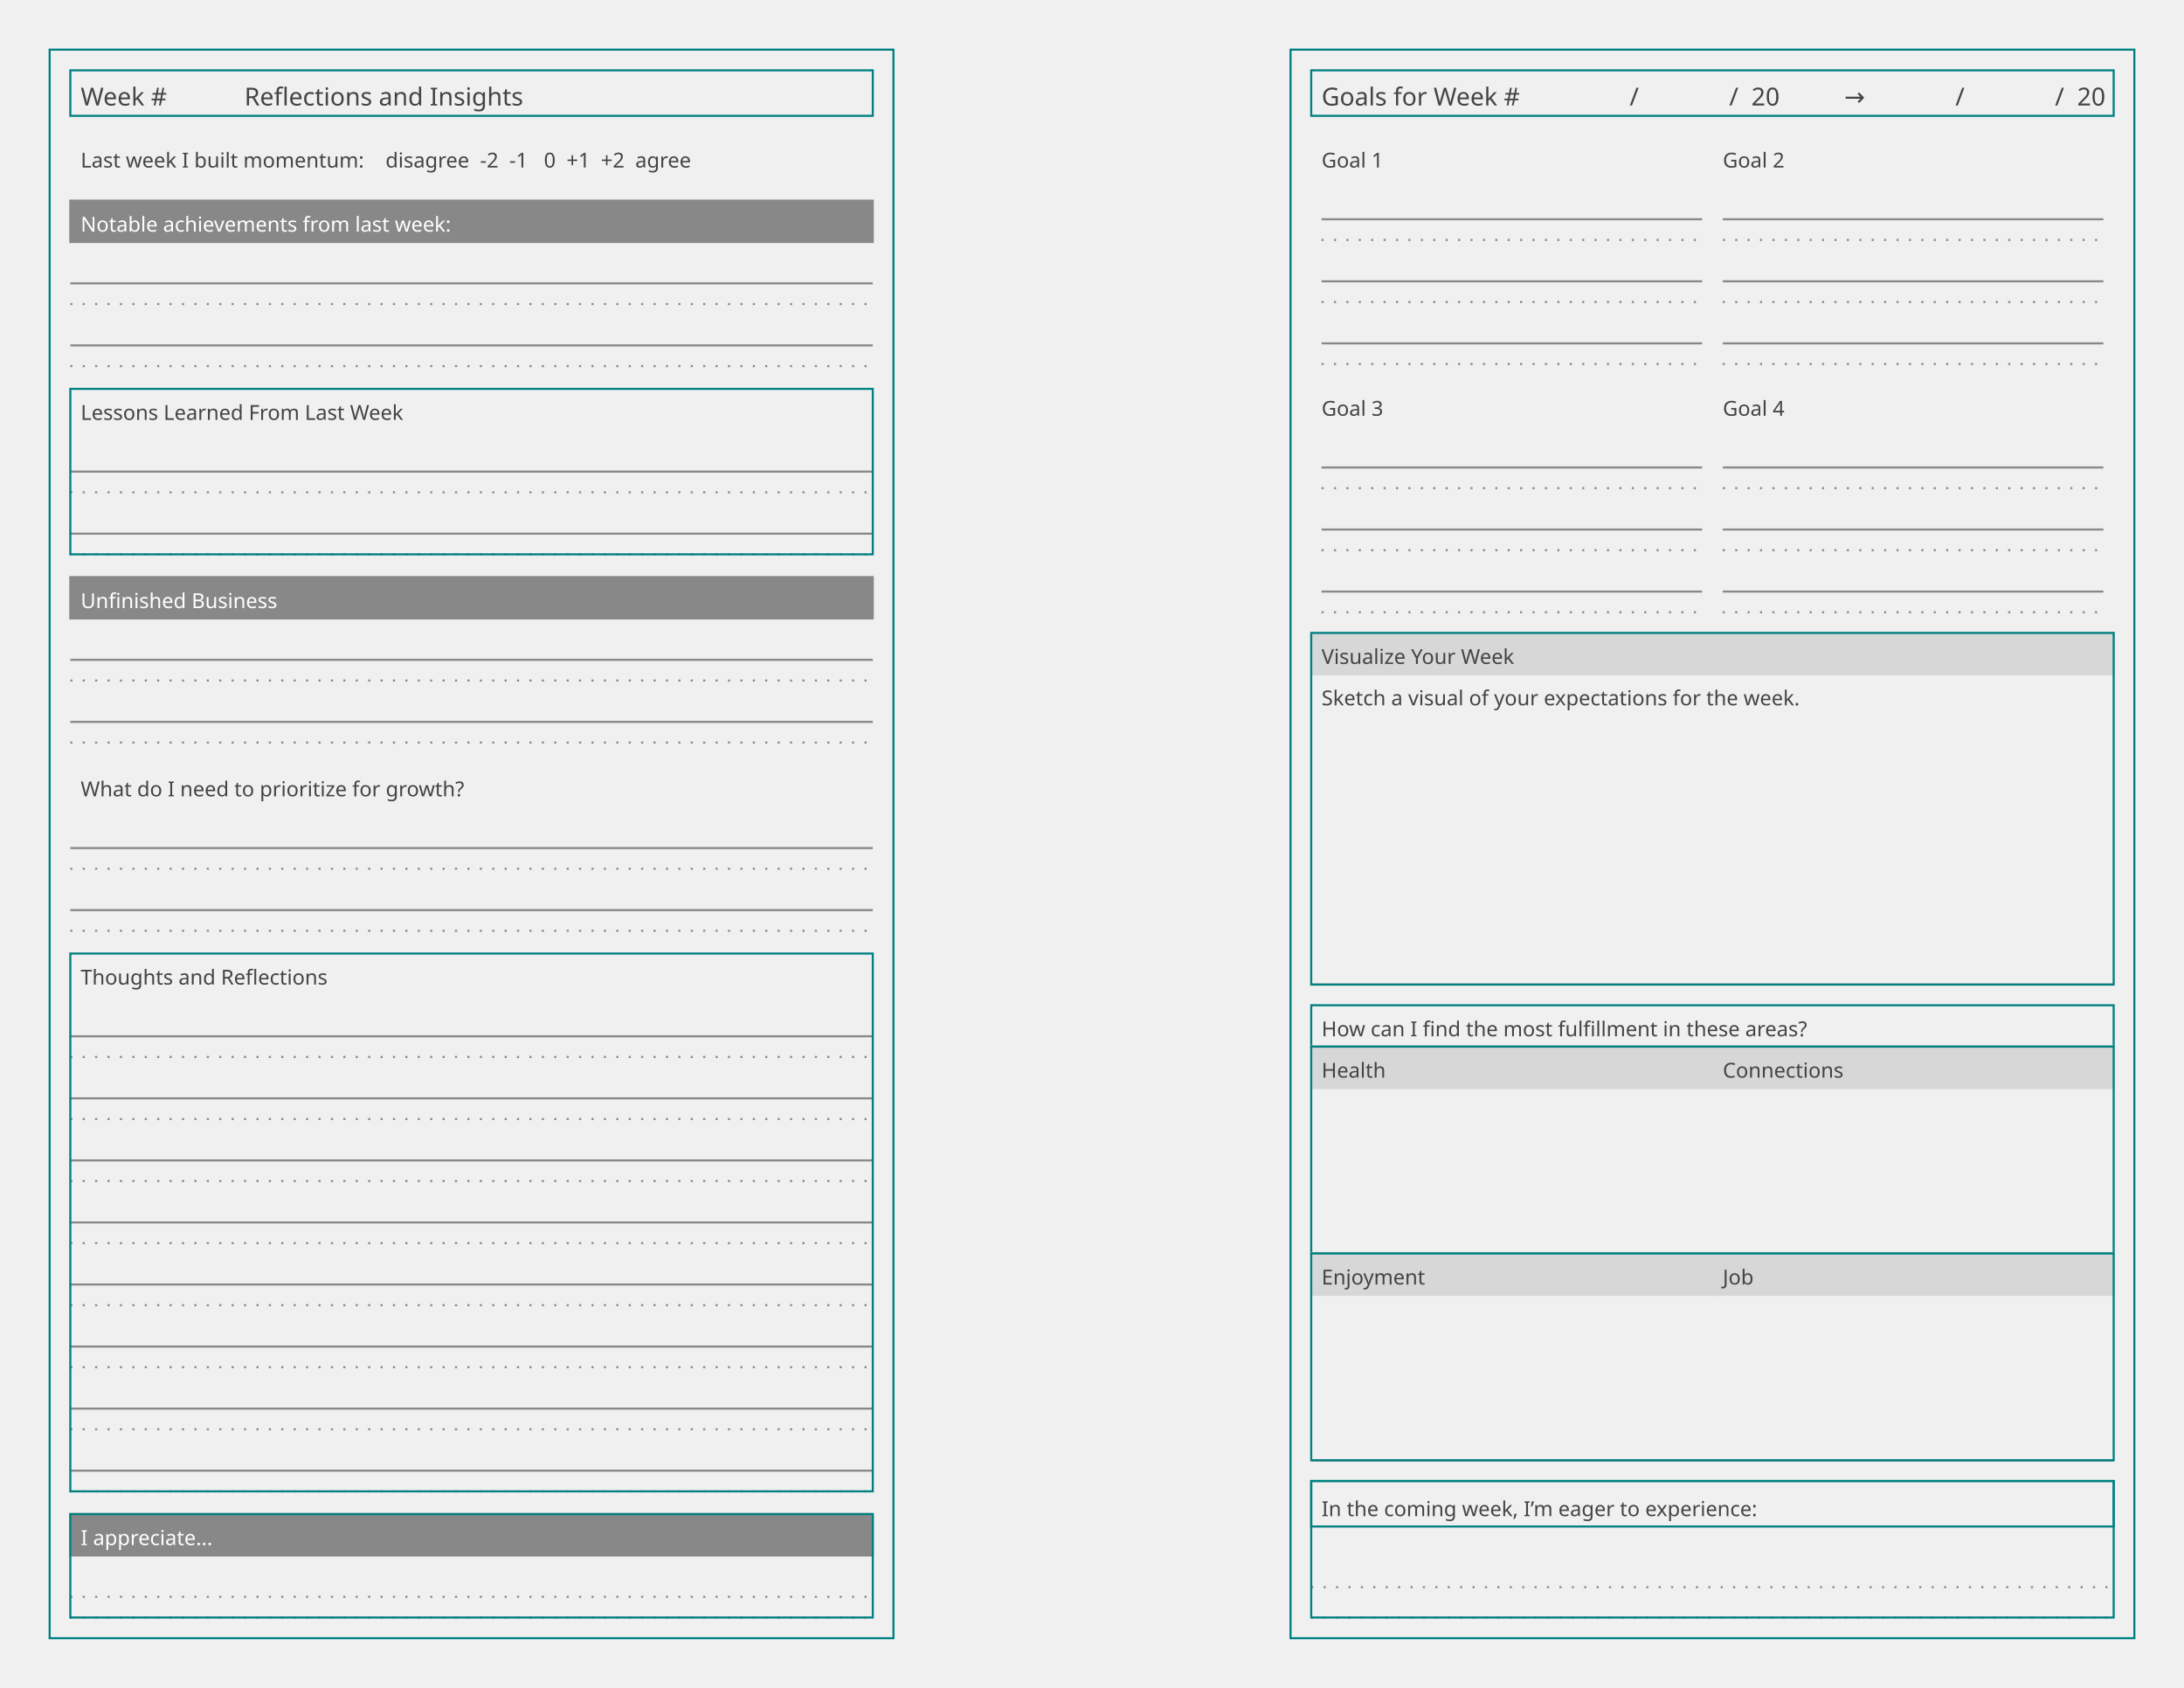
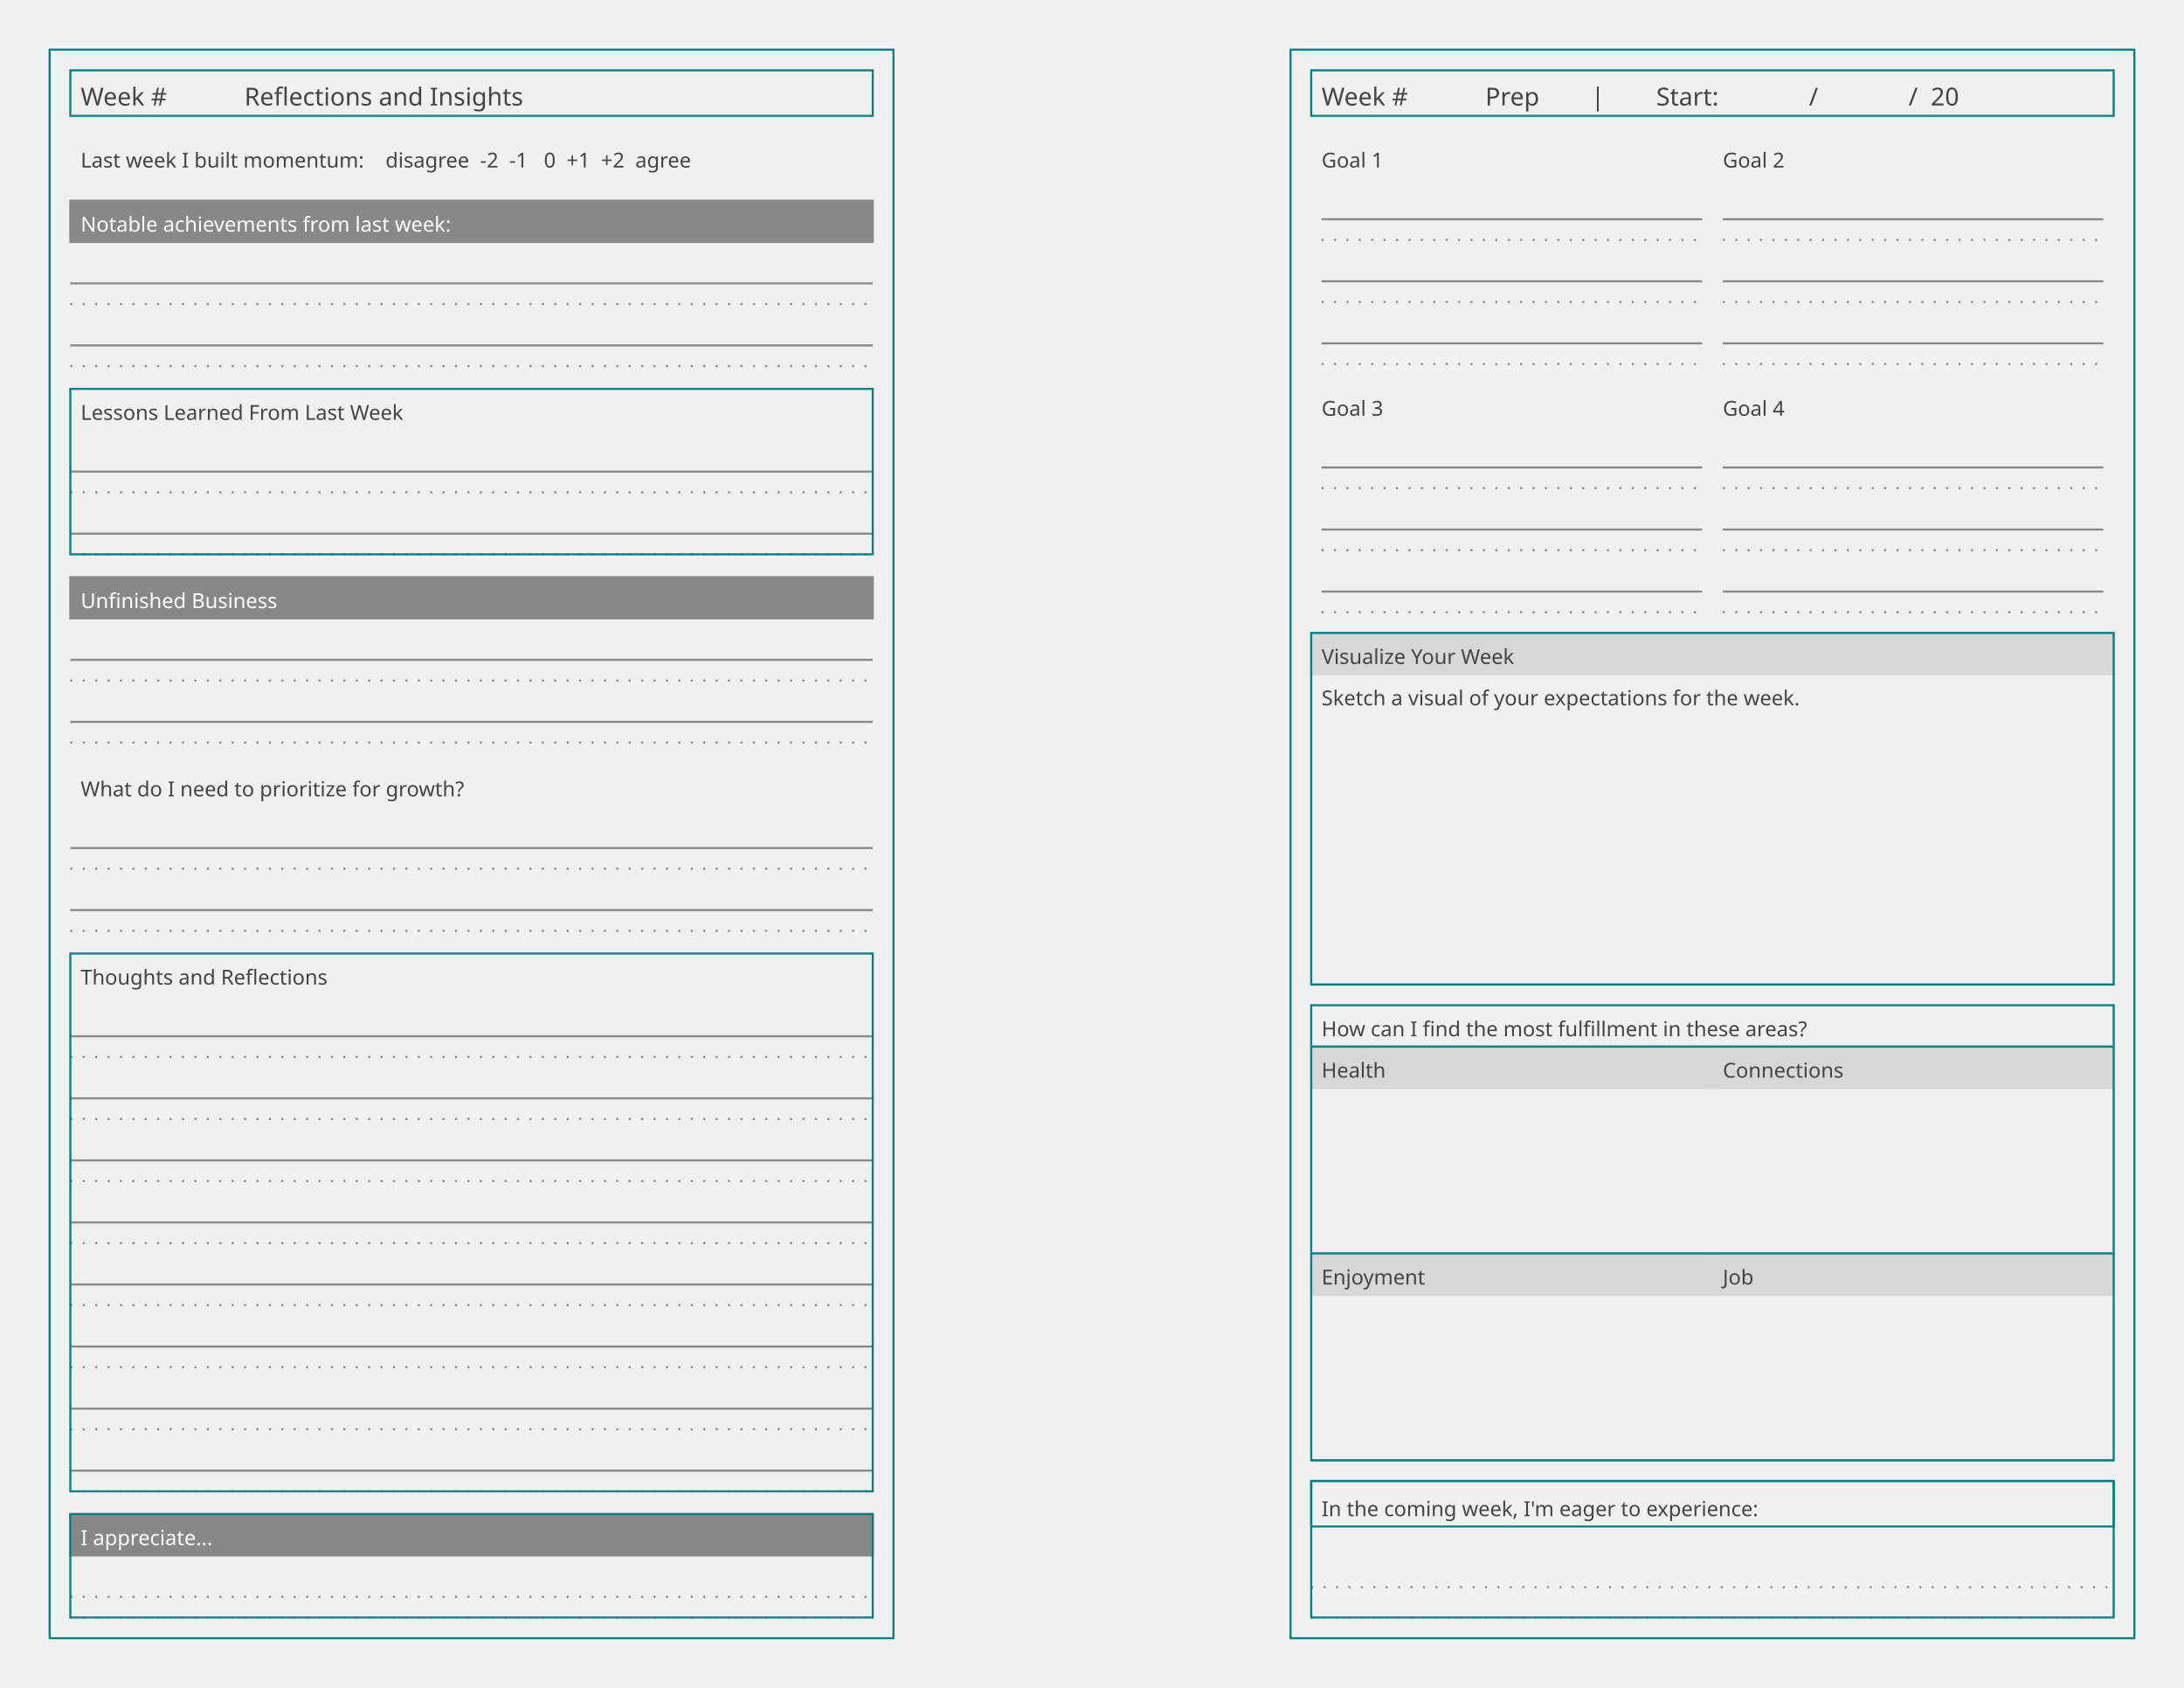
<svg xmlns="http://www.w3.org/2000/svg" baseProfile="tiny" height="8.5in" version="1.2" width="11in">
  <defs />
  <g transform="translate(24.0, 24.0)">
    <rect fill="none" height="768.0" stroke="#008080" width="408.0" x="0" y="0" />
    <g transform="translate(10, 10)">
      <rect fill="none" height="22" stroke="#008080" stroke-width="1" width="388.0" x="0" y="0" />
      <text alignment-baseline="text-after-edge" fill="#444444" font-family="Trebuchet MS" font-size="12" text-anchor="start" transform="translate(5,17)">Week #            Reflections and Insights</text>
    </g>
    <g transform="translate(10, 32)">
      <g transform="translate(0,10)">
        <text alignment-baseline="text-after-edge" fill="#444444" font-family="Ubuntu Mono" font-size="10" text-anchor="start" transform="translate(5,15)">Last week I built momentum:    disagree  -2  -1   0  +1  +2  agree</text>
      </g>
      <g transform="translate(0,41.0)">
        <g>
          <g transform="translate(0,0)">
            <rect fill="#888888" height="20" stroke="#888888" stroke-width="1" width="388.0" x="0" y="0" />
            <text alignment-baseline="text-after-edge" fill="#ffffff" font-family="Trebuchet MS" font-size="10" text-anchor="start" transform="translate(5,15)">Notable achievements from last week:</text>
          </g>
          <g transform="translate(0,20)">
            <g>
              <line stroke="#888888" stroke-dasharray="1,5" stroke-width="1" transform="translate(0,30.0)" x1="0" x2="388.0" y1="0" y2="0" />
              <line stroke="#888888" stroke-dasharray="1,5" stroke-width="1" transform="translate(0,60.0)" x1="0" x2="388.0" y1="0" y2="0" />
            </g>
            <g>
              <line stroke="#888888" stroke-dasharray="1,0" stroke-width="1" transform="translate(0,20.0)" x1="0" x2="388.0" y1="0" y2="0" />
              <line stroke="#888888" stroke-dasharray="1,0" stroke-width="1" transform="translate(0,50.0)" x1="0" x2="388.0" y1="0" y2="0" />
            </g>
          </g>
        </g>
      </g>
      <g transform="translate(0,132.0)">
        <g>
          <g transform="translate(0,0)">
            <text alignment-baseline="text-after-edge" fill="#444444" font-family="Trebuchet MS" font-size="10" text-anchor="start" transform="translate(5,15)">Lessons Learned From Last Week</text>
          </g>
          <g transform="translate(0,20)">
            <g>
              <line stroke="#888888" stroke-dasharray="1,5" stroke-width="1" transform="translate(0,30.0)" x1="0" x2="388.0" y1="0" y2="0" />
              <line stroke="#888888" stroke-dasharray="1,5" stroke-width="1" transform="translate(0,60.0)" x1="0" x2="388.0" y1="0" y2="0" />
            </g>
            <g>
              <line stroke="#888888" stroke-dasharray="1,0" stroke-width="1" transform="translate(0,20.0)" x1="0" x2="388.0" y1="0" y2="0" />
              <line stroke="#888888" stroke-dasharray="1,0" stroke-width="1" transform="translate(0,50.0)" x1="0" x2="388.0" y1="0" y2="0" />
            </g>
          </g>
        </g>
        <rect fill="none" height="80" stroke="#008080" stroke-width="1" width="388.0" x="0" y="0" />
      </g>
      <g transform="translate(0,223.0)">
        <g>
          <g transform="translate(0,0)">
            <rect fill="#888888" height="20" stroke="#888888" stroke-width="1" width="388.0" x="0" y="0" />
            <text alignment-baseline="text-after-edge" fill="#ffffff" font-family="Trebuchet MS" font-size="10" text-anchor="start" transform="translate(5,15)">Unfinished Business</text>
          </g>
          <g transform="translate(0,20)">
            <g>
              <line stroke="#888888" stroke-dasharray="1,5" stroke-width="1" transform="translate(0,30.0)" x1="0" x2="388.0" y1="0" y2="0" />
              <line stroke="#888888" stroke-dasharray="1,5" stroke-width="1" transform="translate(0,60.0)" x1="0" x2="388.0" y1="0" y2="0" />
            </g>
            <g>
              <line stroke="#888888" stroke-dasharray="1,0" stroke-width="1" transform="translate(0,20.0)" x1="0" x2="388.0" y1="0" y2="0" />
              <line stroke="#888888" stroke-dasharray="1,0" stroke-width="1" transform="translate(0,50.0)" x1="0" x2="388.0" y1="0" y2="0" />
            </g>
          </g>
        </g>
      </g>
      <g transform="translate(0,314.0)">
        <g>
          <g transform="translate(0,0)">
            <text alignment-baseline="text-after-edge" fill="#444444" font-family="Ubuntu Mono" font-size="10" text-anchor="start" transform="translate(5,15)">What do I need to prioritize for growth?</text>
          </g>
          <g transform="translate(0,20)">
            <g>
              <line stroke="#888888" stroke-dasharray="1,5" stroke-width="1" transform="translate(0,30.0)" x1="0" x2="388.0" y1="0" y2="0" />
              <line stroke="#888888" stroke-dasharray="1,5" stroke-width="1" transform="translate(0,60.0)" x1="0" x2="388.0" y1="0" y2="0" />
            </g>
            <g>
              <line stroke="#888888" stroke-dasharray="1,0" stroke-width="1" transform="translate(0,20.0)" x1="0" x2="388.0" y1="0" y2="0" />
              <line stroke="#888888" stroke-dasharray="1,0" stroke-width="1" transform="translate(0,50.0)" x1="0" x2="388.0" y1="0" y2="0" />
            </g>
          </g>
        </g>
      </g>
      <g transform="translate(0,405.0)">
        <g>
          <g transform="translate(0,0)">
            <text alignment-baseline="text-after-edge" fill="#444444" font-family="Ubuntu Mono" font-size="10" text-anchor="start" transform="translate(5,15)">Thoughts and Reflections</text>
          </g>
          <g transform="translate(0,20)">
            <g>
              <line stroke="#888888" stroke-dasharray="1,5" stroke-width="1" transform="translate(0,30.0)" x1="0" x2="388.0" y1="0" y2="0" />
              <line stroke="#888888" stroke-dasharray="1,5" stroke-width="1" transform="translate(0,60.0)" x1="0" x2="388.0" y1="0" y2="0" />
              <line stroke="#888888" stroke-dasharray="1,5" stroke-width="1" transform="translate(0,90.0)" x1="0" x2="388.0" y1="0" y2="0" />
              <line stroke="#888888" stroke-dasharray="1,5" stroke-width="1" transform="translate(0,120.0)" x1="0" x2="388.0" y1="0" y2="0" />
              <line stroke="#888888" stroke-dasharray="1,5" stroke-width="1" transform="translate(0,150.0)" x1="0" x2="388.0" y1="0" y2="0" />
              <line stroke="#888888" stroke-dasharray="1,5" stroke-width="1" transform="translate(0,180.0)" x1="0" x2="388.0" y1="0" y2="0" />
              <line stroke="#888888" stroke-dasharray="1,5" stroke-width="1" transform="translate(0,210.0)" x1="0" x2="388.0" y1="0" y2="0" />
              <line stroke="#888888" stroke-dasharray="1,5" stroke-width="1" transform="translate(0,240.0)" x1="0" x2="388.0" y1="0" y2="0" />
            </g>
            <g>
              <line stroke="#888888" stroke-dasharray="1,0" stroke-width="1" transform="translate(0,20.0)" x1="0" x2="388.0" y1="0" y2="0" />
              <line stroke="#888888" stroke-dasharray="1,0" stroke-width="1" transform="translate(0,50.0)" x1="0" x2="388.0" y1="0" y2="0" />
              <line stroke="#888888" stroke-dasharray="1,0" stroke-width="1" transform="translate(0,80.0)" x1="0" x2="388.0" y1="0" y2="0" />
              <line stroke="#888888" stroke-dasharray="1,0" stroke-width="1" transform="translate(0,110.0)" x1="0" x2="388.0" y1="0" y2="0" />
              <line stroke="#888888" stroke-dasharray="1,0" stroke-width="1" transform="translate(0,140.0)" x1="0" x2="388.0" y1="0" y2="0" />
              <line stroke="#888888" stroke-dasharray="1,0" stroke-width="1" transform="translate(0,170.0)" x1="0" x2="388.0" y1="0" y2="0" />
              <line stroke="#888888" stroke-dasharray="1,0" stroke-width="1" transform="translate(0,200.0)" x1="0" x2="388.0" y1="0" y2="0" />
              <line stroke="#888888" stroke-dasharray="1,0" stroke-width="1" transform="translate(0,230.0)" x1="0" x2="388.0" y1="0" y2="0" />
            </g>
          </g>
        </g>
        <rect fill="none" height="260" stroke="#008080" stroke-width="1" width="388.0" x="0" y="0" />
      </g>
      <g transform="translate(0,676.0)">
        <g>
          <g transform="translate(0,0)">
            <rect fill="#888888" height="20" stroke="#888888" stroke-width="1" width="388.0" x="0" y="0" />
            <text alignment-baseline="text-after-edge" fill="#ffffff" font-family="Trebuchet MS" font-size="10" text-anchor="start" transform="translate(5,15)">I appreciate...</text>
          </g>
          <g transform="translate(0,20)">
            <g>
              <line stroke="#888888" stroke-dasharray="1,5" stroke-width="1" transform="translate(0,30.0)" x1="0" x2="388.0" y1="0" y2="0" />
            </g>
            <g>
              <line stroke="#888888" stroke-dasharray="1,5" stroke-width="1" transform="translate(0,20.0)" x1="0" x2="388.0" y1="0" y2="0" />
            </g>
          </g>
        </g>
        <rect fill="none" height="50" stroke="#008080" stroke-width="1" width="388.0" x="0" y="0" />
      </g>
    </g>
  </g>
  <g transform="translate(624.0, 24.0)">
    <rect fill="none" height="768.0" stroke="#008080" width="408.0" x="0" y="0" />
    <g transform="translate(10, 10)">
      <rect fill="none" height="22" stroke="#008080" stroke-width="1" width="388.0" x="0" y="0" />
-       <text alignment-baseline="text-after-edge" fill="#444444" font-family="Trebuchet MS" font-size="12" text-anchor="start" transform="translate(5,17)">Goals for Week #                 /              /  20          →              /              /  20          </text>
+       <text alignment-baseline="text-after-edge" fill="#444444" font-family="Trebuchet MS" font-size="12" text-anchor="start" transform="translate(5,17)">Week #            Prep        |        Start:              /              /  20          </text>
    </g>
    <g transform="translate(10, 32)">
      <g transform="translate(0,10)">
        <g>
          <g transform="translate(0,0)">
            <g>
              <g transform="translate(0,0)">
                <text alignment-baseline="text-after-edge" fill="#444444" font-family="Trebuchet MS" font-size="10" text-anchor="start" transform="translate(5,15)">Goal 1</text>
              </g>
              <g transform="translate(0,20)">
                <g>
                  <line stroke="#888888" stroke-dasharray="1,5" stroke-width="1" transform="translate(5,30.0)" x1="0" x2="184.0" y1="0" y2="0" />
                  <line stroke="#888888" stroke-dasharray="1,5" stroke-width="1" transform="translate(5,60.0)" x1="0" x2="184.0" y1="0" y2="0" />
                  <line stroke="#888888" stroke-dasharray="1,5" stroke-width="1" transform="translate(5,90.0)" x1="0" x2="184.0" y1="0" y2="0" />
                </g>
                <g>
                  <line stroke="#888888" stroke-dasharray="1,0" stroke-width="1" transform="translate(5,20.0)" x1="0" x2="184.0" y1="0" y2="0" />
                  <line stroke="#888888" stroke-dasharray="1,0" stroke-width="1" transform="translate(5,50.0)" x1="0" x2="184.0" y1="0" y2="0" />
                  <line stroke="#888888" stroke-dasharray="1,0" stroke-width="1" transform="translate(5,80.0)" x1="0" x2="184.0" y1="0" y2="0" />
                </g>
              </g>
            </g>
          </g>
          <g transform="translate(194.0,0)">
            <g>
              <g transform="translate(0,0)">
                <text alignment-baseline="text-after-edge" fill="#444444" font-family="Trebuchet MS" font-size="10" text-anchor="start" transform="translate(5,15)">Goal 2</text>
              </g>
              <g transform="translate(0,20)">
                <g>
                  <line stroke="#888888" stroke-dasharray="1,5" stroke-width="1" transform="translate(5,30.0)" x1="0" x2="184.0" y1="0" y2="0" />
                  <line stroke="#888888" stroke-dasharray="1,5" stroke-width="1" transform="translate(5,60.0)" x1="0" x2="184.0" y1="0" y2="0" />
                  <line stroke="#888888" stroke-dasharray="1,5" stroke-width="1" transform="translate(5,90.0)" x1="0" x2="184.0" y1="0" y2="0" />
                </g>
                <g>
                  <line stroke="#888888" stroke-dasharray="1,0" stroke-width="1" transform="translate(5,20.0)" x1="0" x2="184.0" y1="0" y2="0" />
                  <line stroke="#888888" stroke-dasharray="1,0" stroke-width="1" transform="translate(5,50.0)" x1="0" x2="184.0" y1="0" y2="0" />
                  <line stroke="#888888" stroke-dasharray="1,0" stroke-width="1" transform="translate(5,80.0)" x1="0" x2="184.0" y1="0" y2="0" />
                </g>
              </g>
            </g>
          </g>
        </g>
      </g>
      <g transform="translate(0,130.0)">
        <g>
          <g transform="translate(0,0)">
            <g>
              <g transform="translate(0,0)">
                <text alignment-baseline="text-after-edge" fill="#444444" font-family="Trebuchet MS" font-size="10" text-anchor="start" transform="translate(5,15)">Goal 3</text>
              </g>
              <g transform="translate(0,20)">
                <g>
                  <line stroke="#888888" stroke-dasharray="1,5" stroke-width="1" transform="translate(5,30.0)" x1="0" x2="184.0" y1="0" y2="0" />
                  <line stroke="#888888" stroke-dasharray="1,5" stroke-width="1" transform="translate(5,60.0)" x1="0" x2="184.0" y1="0" y2="0" />
                  <line stroke="#888888" stroke-dasharray="1,5" stroke-width="1" transform="translate(5,90.0)" x1="0" x2="184.0" y1="0" y2="0" />
                </g>
                <g>
                  <line stroke="#888888" stroke-dasharray="1,0" stroke-width="1" transform="translate(5,20.0)" x1="0" x2="184.0" y1="0" y2="0" />
                  <line stroke="#888888" stroke-dasharray="1,0" stroke-width="1" transform="translate(5,50.0)" x1="0" x2="184.0" y1="0" y2="0" />
                  <line stroke="#888888" stroke-dasharray="1,0" stroke-width="1" transform="translate(5,80.0)" x1="0" x2="184.0" y1="0" y2="0" />
                </g>
              </g>
            </g>
          </g>
          <g transform="translate(194.0,0)">
            <g>
              <g transform="translate(0,0)">
                <text alignment-baseline="text-after-edge" fill="#444444" font-family="Trebuchet MS" font-size="10" text-anchor="start" transform="translate(5,15)">Goal 4</text>
              </g>
              <g transform="translate(0,20)">
                <g>
                  <line stroke="#888888" stroke-dasharray="1,5" stroke-width="1" transform="translate(5,30.0)" x1="0" x2="184.0" y1="0" y2="0" />
                  <line stroke="#888888" stroke-dasharray="1,5" stroke-width="1" transform="translate(5,60.0)" x1="0" x2="184.0" y1="0" y2="0" />
                  <line stroke="#888888" stroke-dasharray="1,5" stroke-width="1" transform="translate(5,90.0)" x1="0" x2="184.0" y1="0" y2="0" />
                </g>
                <g>
                  <line stroke="#888888" stroke-dasharray="1,0" stroke-width="1" transform="translate(5,20.0)" x1="0" x2="184.0" y1="0" y2="0" />
                  <line stroke="#888888" stroke-dasharray="1,0" stroke-width="1" transform="translate(5,50.0)" x1="0" x2="184.0" y1="0" y2="0" />
                  <line stroke="#888888" stroke-dasharray="1,0" stroke-width="1" transform="translate(5,80.0)" x1="0" x2="184.0" y1="0" y2="0" />
                </g>
              </g>
            </g>
          </g>
        </g>
      </g>
      <g transform="translate(0,250.0)">
        <g transform="translate(0,0)">
          <rect fill="#d7d7d7" height="20" stroke="#d7d7d7" stroke-width="1" width="388.0" x="0" y="0" />
          <text alignment-baseline="text-after-edge" fill="#444444" font-family="Trebuchet MS" font-size="10" text-anchor="start" transform="translate(5,15)">Visualize Your Week</text>
        </g>
        <g transform="translate(0,20)">
          <g>
            <g transform="translate(0,0)">
              <text alignment-baseline="text-after-edge" fill="#444444" font-family="Ubuntu Mono" font-size="10" text-anchor="start" transform="translate(5,15)">Sketch a visual of your expectations for the week.</text>
            </g>
            <g transform="translate(0,20)">
              <line stroke="#888888" stroke-dasharray="1,0" stroke-width="1" transform="translate(0,130.0)" x1="0" x2="388.0" y1="0" y2="0" />
            </g>
          </g>
        </g>
        <rect fill="none" height="170" stroke="#008080" stroke-width="1" width="388.0" x="0" y="0" />
      </g>
      <g transform="translate(0,430.0)">
        <g transform="translate(0,0)">
          <rect fill="none" height="20" stroke="#008080" stroke-width="1" width="388.0" x="0" y="0" />
          <text alignment-baseline="text-after-edge" fill="#444444" font-family="Trebuchet MS" font-size="10" text-anchor="start" transform="translate(5,15)">How can I find the most fulfillment in these areas?</text>
        </g>
        <g transform="translate(0,20)">
          <g>
            <g transform="translate(0,0)">
              <g>
                <g transform="translate(0,0)">
                  <rect fill="#d7d7d7" height="20" stroke="#d7d7d7" stroke-width="1" width="194.0" x="0" y="0" />
                  <text alignment-baseline="text-after-edge" fill="#444444" font-family="Trebuchet MS" font-size="10" text-anchor="start" transform="translate(5,15)">Health</text>
                </g>
                <g transform="translate(0,20)">
                  <line stroke="#888888" stroke-dasharray="1,0" stroke-width="1" transform="translate(0,80.0)" x1="0" x2="194.0" y1="0" y2="0" />
                </g>
              </g>
            </g>
            <g transform="translate(194.0,0)">
              <g>
                <g transform="translate(0,0)">
                  <rect fill="#d7d7d7" height="20" stroke="#d7d7d7" stroke-width="1" width="194.0" x="0" y="0" />
                  <text alignment-baseline="text-after-edge" fill="#444444" font-family="Trebuchet MS" font-size="10" text-anchor="start" transform="translate(5,15)">Connections</text>
                </g>
                <g transform="translate(0,20)">
                  <line stroke="#888888" stroke-dasharray="1,0" stroke-width="1" transform="translate(0,80.0)" x1="0" x2="194.0" y1="0" y2="0" />
                </g>
              </g>
            </g>
          </g>
          <rect fill="none" height="100" stroke="#008080" stroke-width="1" width="388.0" x="0" y="0" />
        </g>
        <g transform="translate(0,120)">
          <g>
            <g transform="translate(0,0)">
              <g>
                <g transform="translate(0,0)">
                  <rect fill="#d7d7d7" height="20" stroke="#d7d7d7" stroke-width="1" width="194.0" x="0" y="0" />
                  <text alignment-baseline="text-after-edge" fill="#444444" font-family="Trebuchet MS" font-size="10" text-anchor="start" transform="translate(5,15)">Enjoyment</text>
                </g>
                <g transform="translate(0,20)">
                  <line stroke="#888888" stroke-dasharray="1,0" stroke-width="1" transform="translate(0,80.0)" x1="0" x2="194.0" y1="0" y2="0" />
                </g>
              </g>
            </g>
            <g transform="translate(194.0,0)">
              <g>
                <g transform="translate(0,0)">
                  <rect fill="#d7d7d7" height="20" stroke="#d7d7d7" stroke-width="1" width="194.0" x="0" y="0" />
                  <text alignment-baseline="text-after-edge" fill="#444444" font-family="Trebuchet MS" font-size="10" text-anchor="start" transform="translate(5,15)">Job</text>
                </g>
                <g transform="translate(0,20)">
                  <line stroke="#888888" stroke-dasharray="1,0" stroke-width="1" transform="translate(0,80.0)" x1="0" x2="194.0" y1="0" y2="0" />
                </g>
              </g>
            </g>
          </g>
          <rect fill="none" height="100" stroke="#008080" stroke-width="1" width="388.0" x="0" y="0" />
        </g>
      </g>
      <g transform="translate(0,660.0)">
        <g>
          <g transform="translate(0,0)">
            <rect fill="none" height="22.0" stroke="#008080" stroke-width="1" width="388.0" x="0" y="0" />
-             <text alignment-baseline="text-after-edge" fill="#444444" font-family="Ubuntu Mono" font-size="10" text-anchor="start" transform="translate(5,17.0)">In the coming week, I’m eager to experience:</text>
+             <text alignment-baseline="text-after-edge" fill="#444444" font-family="Ubuntu Mono" font-size="10" text-anchor="start" transform="translate(5,17.0)">In the coming week, I'm eager to experience:</text>
          </g>
          <g transform="translate(0,22.0)">
            <g>
              <line stroke="#888888" stroke-dasharray="1,5" stroke-width="1" transform="translate(0,44.0)" x1="0" x2="388.0" y1="0" y2="0" />
            </g>
            <g>
              <line stroke="#888888" stroke-dasharray="1,5" stroke-width="1" transform="translate(0,29.33333)" x1="0" x2="388.0" y1="0" y2="0" />
            </g>
          </g>
        </g>
        <rect fill="none" height="66.0" stroke="#008080" stroke-width="1" width="388.0" x="0" y="0" />
      </g>
    </g>
  </g>
</svg>
